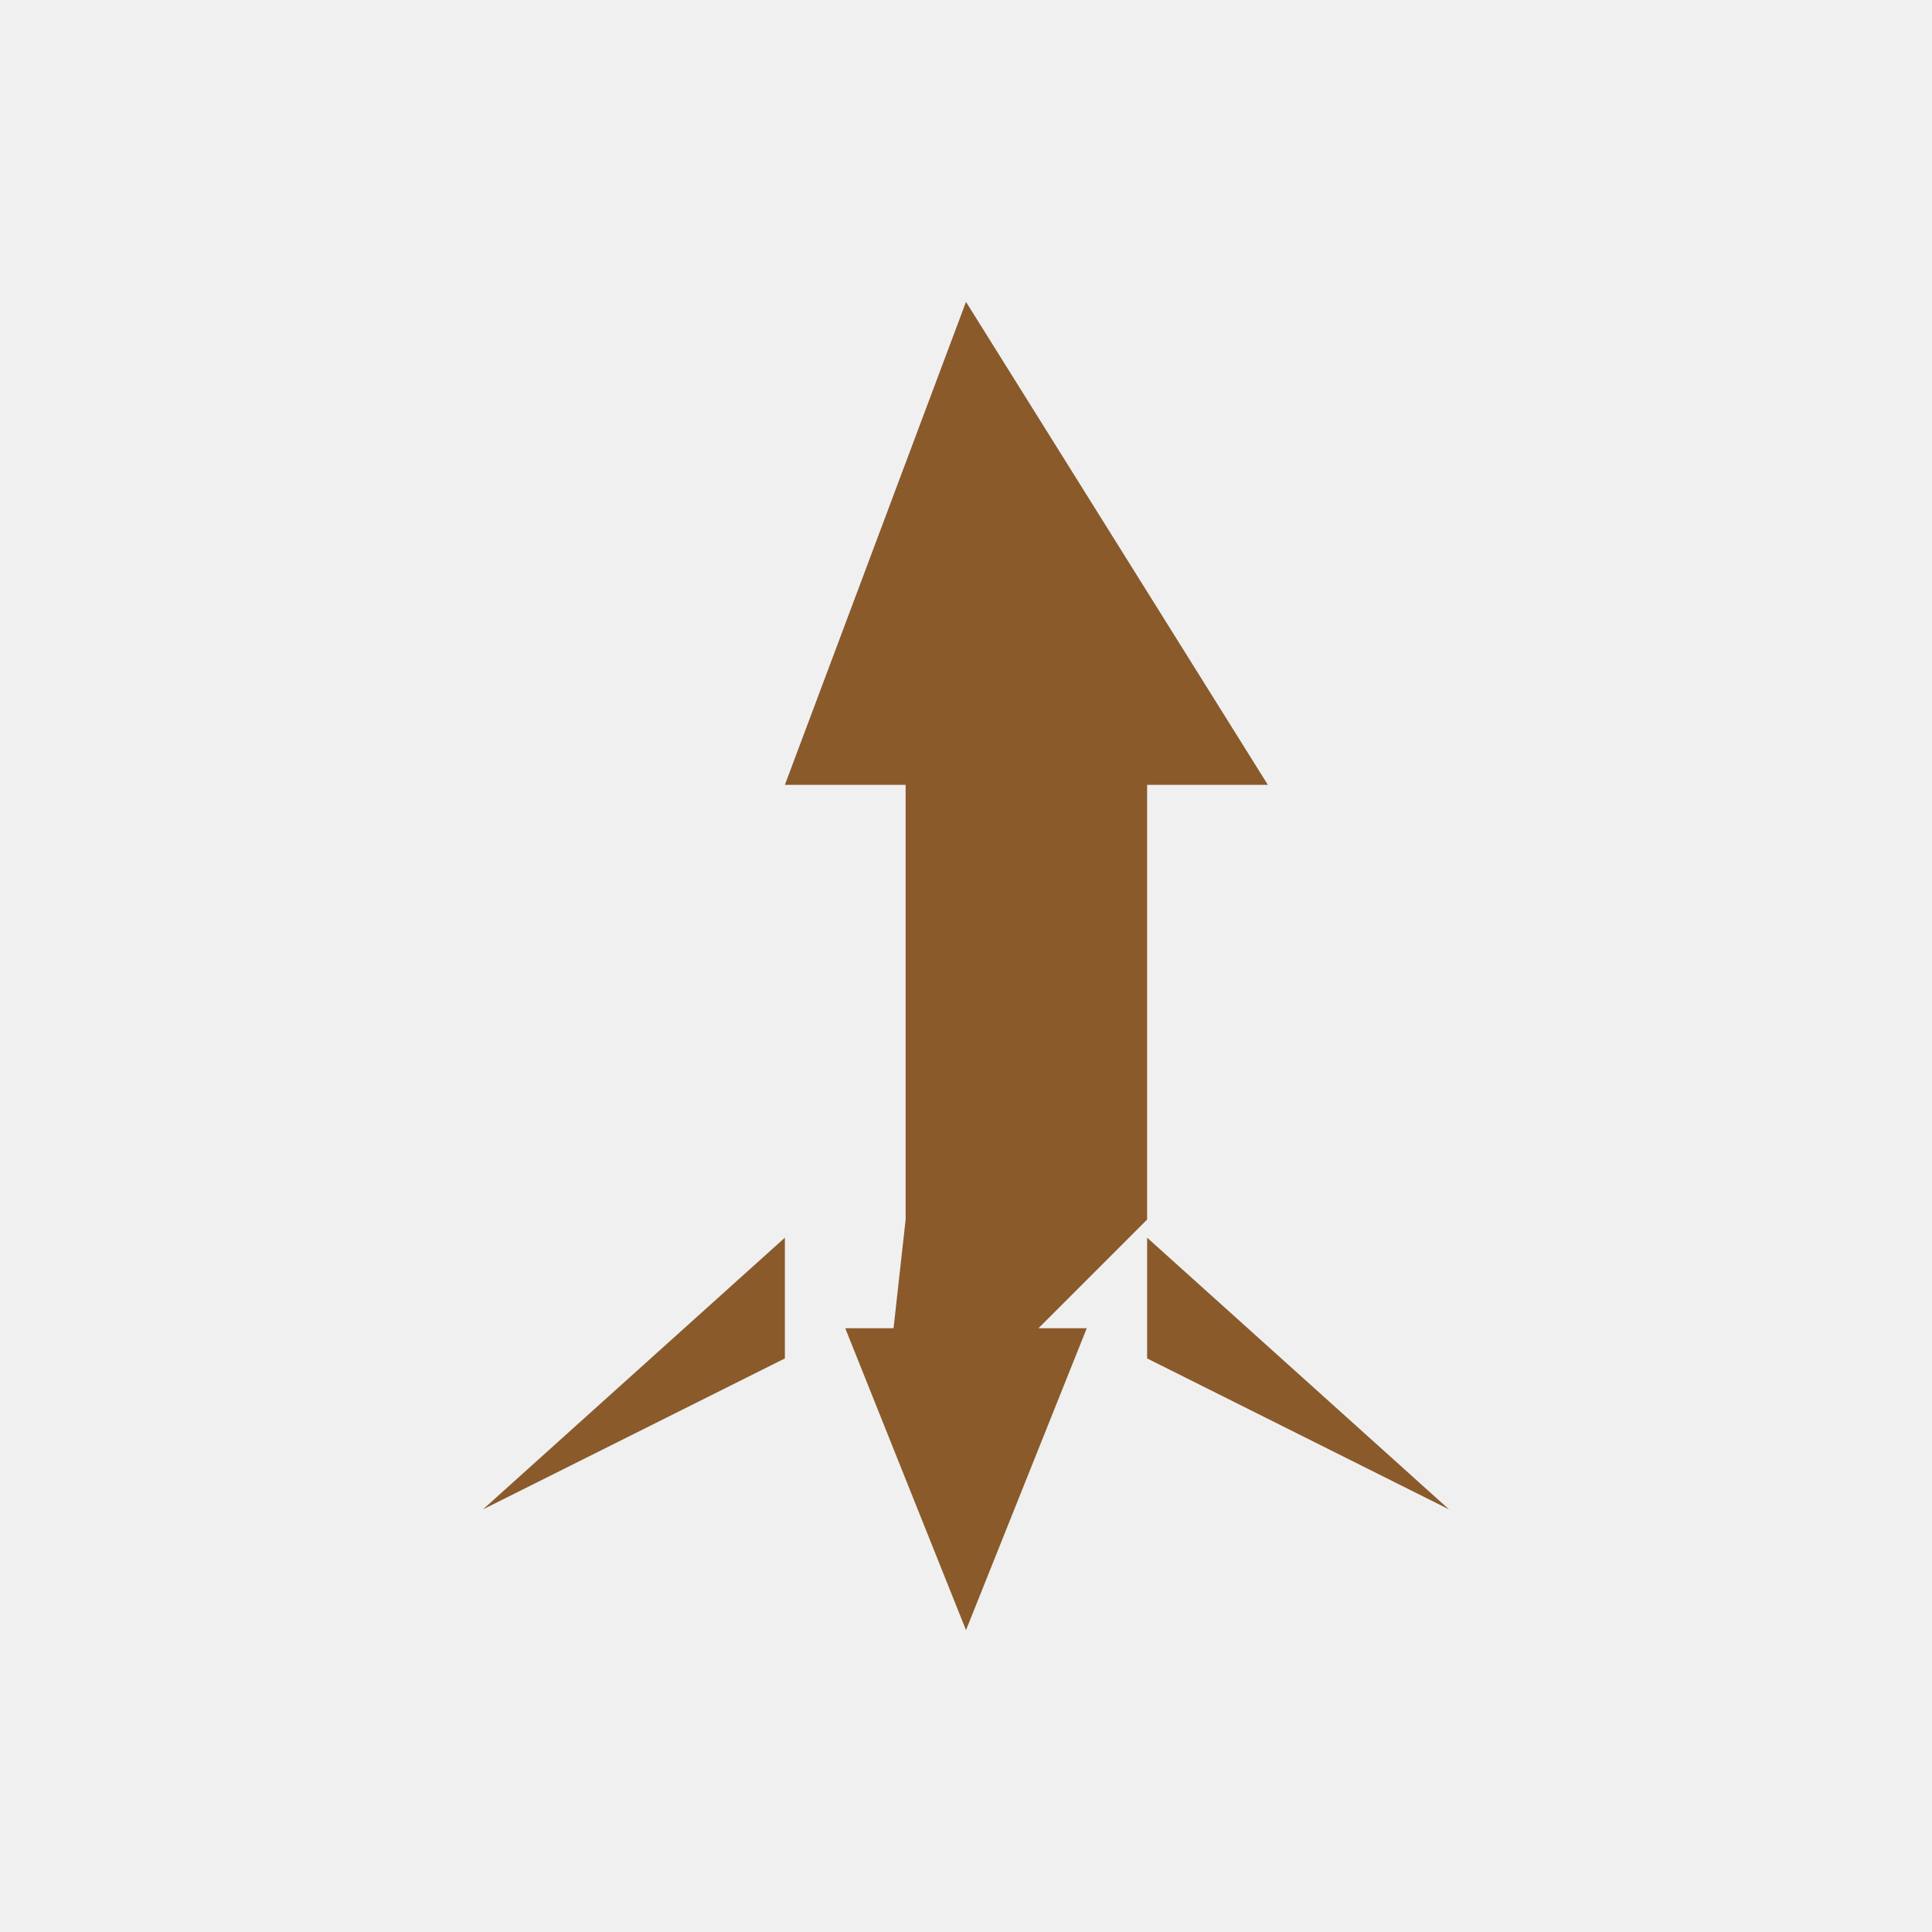
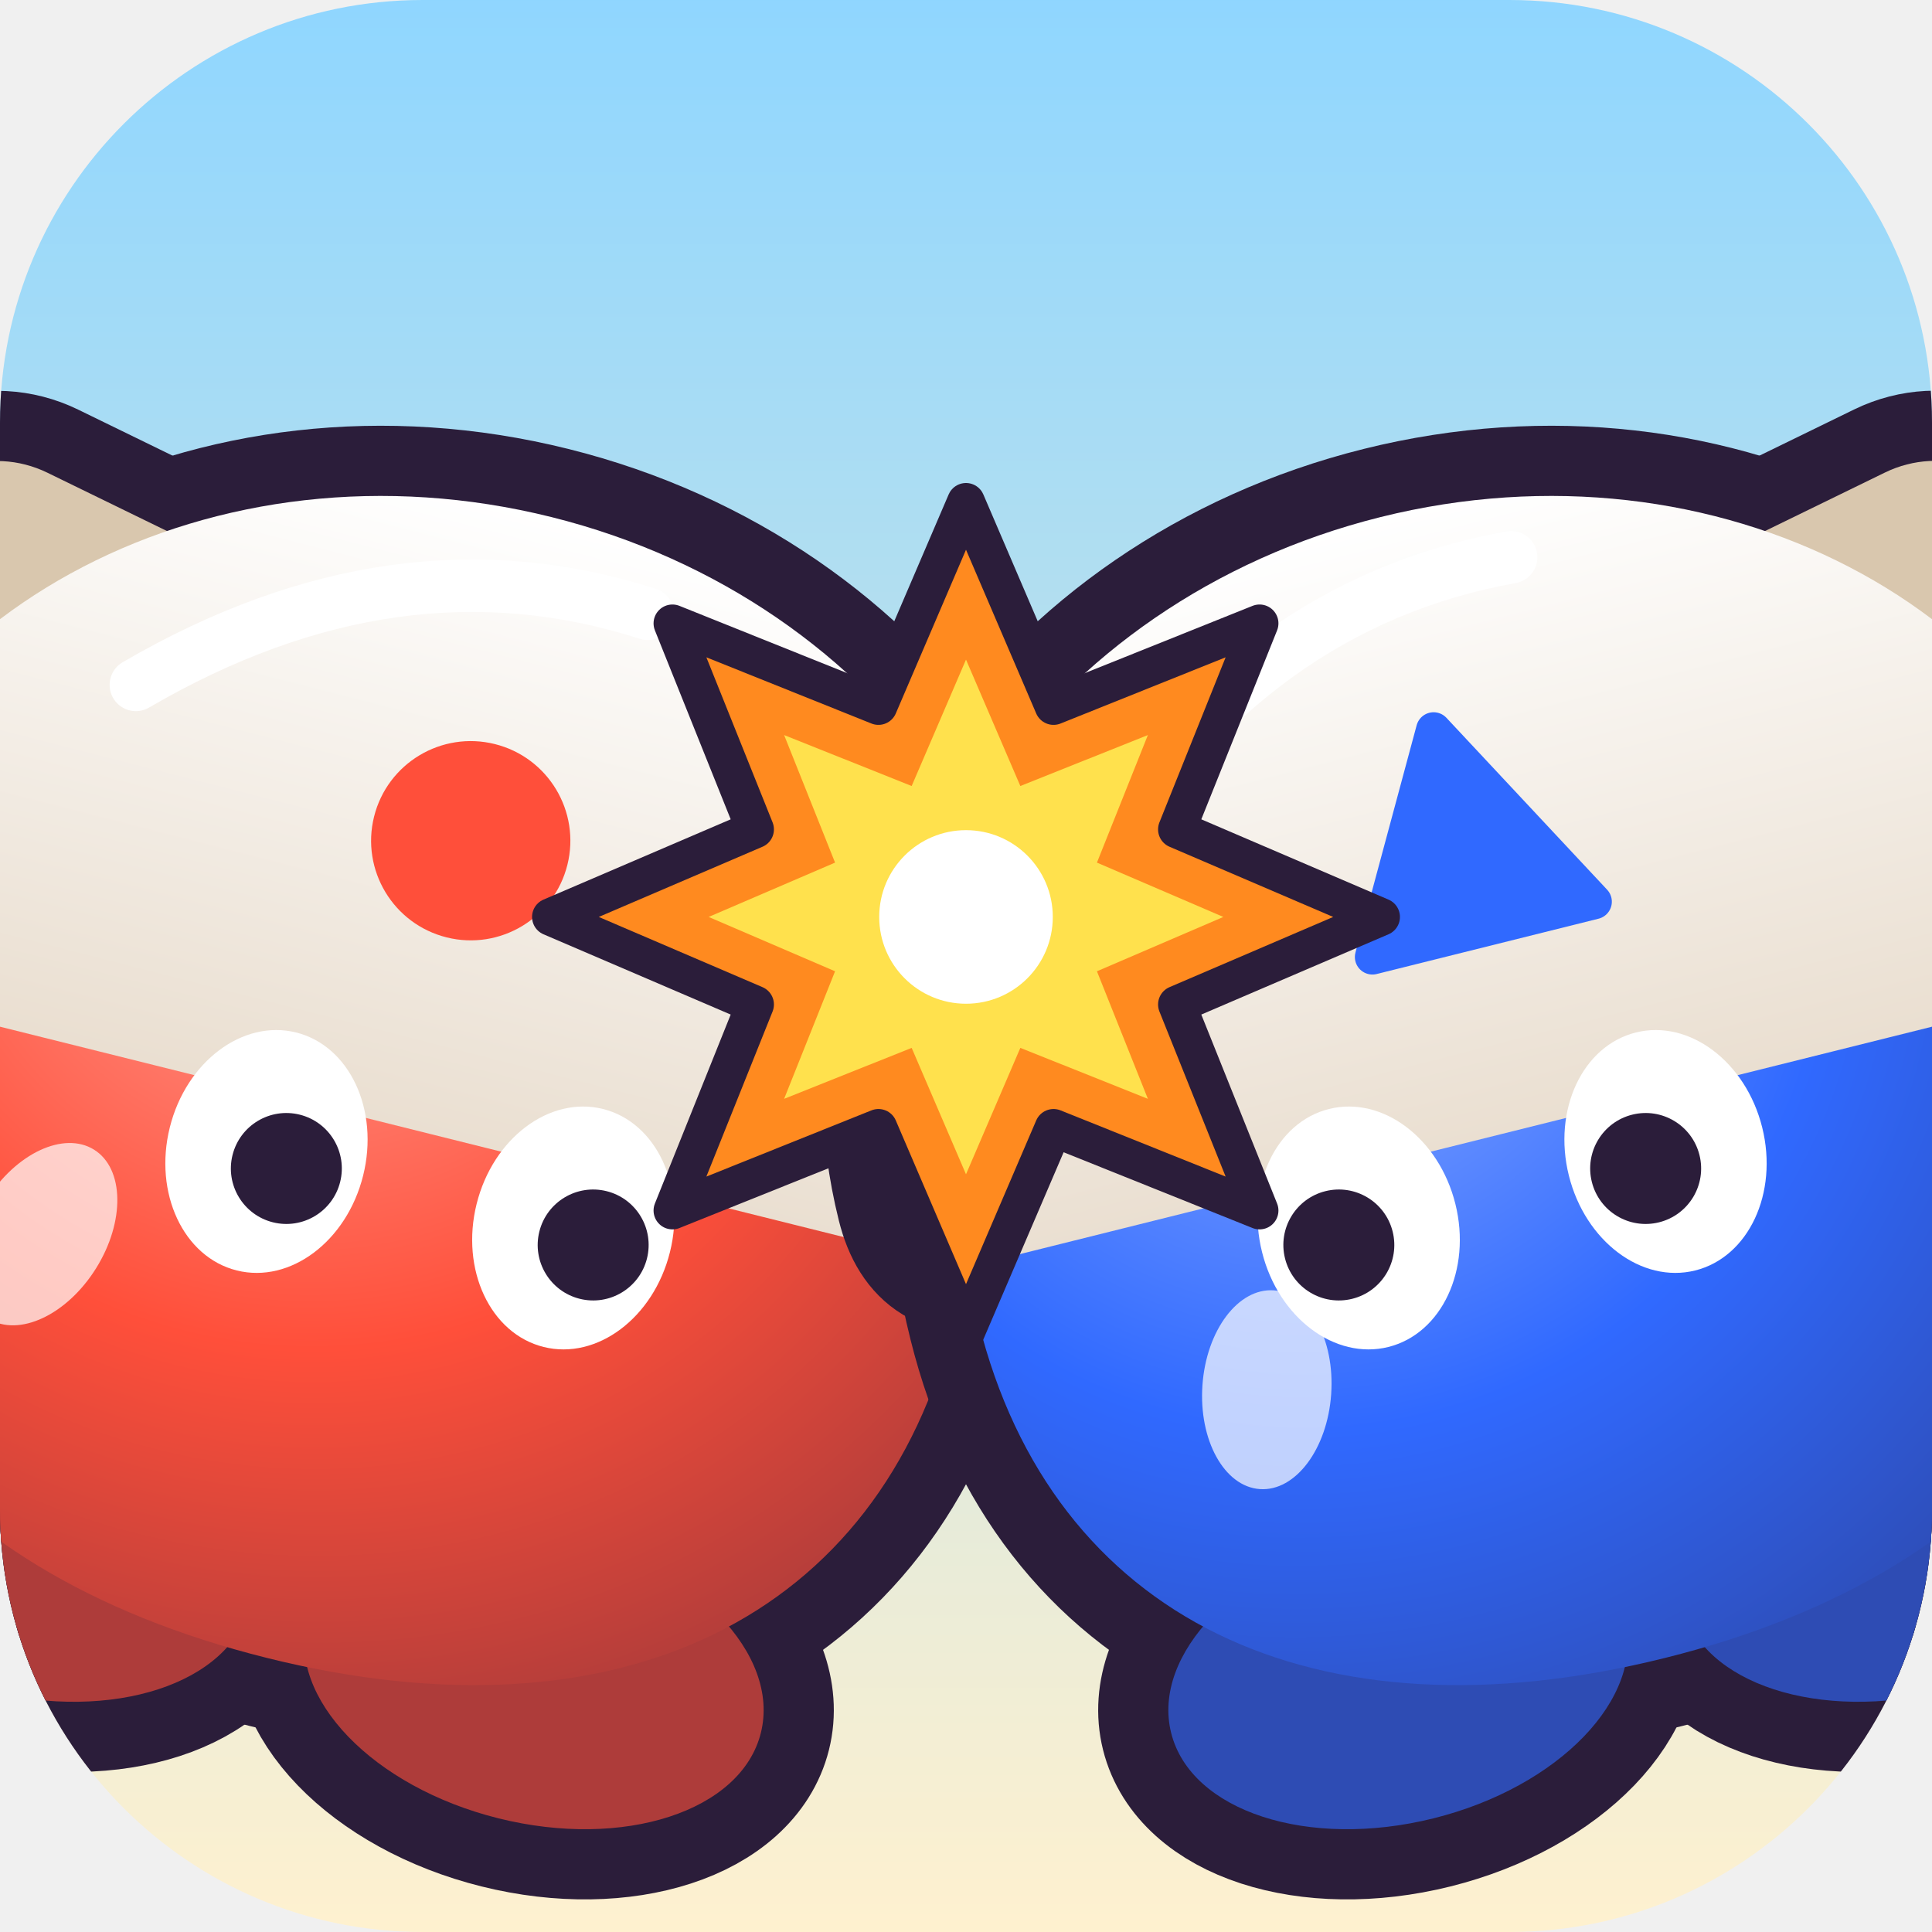
- <svg xmlns="http://www.w3.org/2000/svg" viewBox="0 0 32 32" role="img" aria-label="App">
-   <style>
-     path { fill: #8a5a2b; }
-     @media (prefers-color-scheme: dark) { path { fill: #d4a05e; } }
-   </style>
-   <path d="M16 5l5 8h-2v7.2L17.2 22h-2.4L15 20.2V13h-2L16 5zm-3 15.5L8 25l5-2.5zm6 0L24 25l-5-2.5zM14 22h4l-2 5z" />
+ <svg xmlns="http://www.w3.org/2000/svg" role="img" aria-label="Bompers" viewBox="0 0 512 512">
+   <defs>
+     <linearGradient id="skyC2" x1="0" y1="0" x2="0" y2="1">
+       <stop offset="0" stop-color="#8fd6ff" />
+       <stop offset="1" stop-color="#fff1cf" />
+     </linearGradient>
+   </defs>
+   <clipPath id="cC2">
+     <rect width="512" height="512" rx="112" />
+   </clipPath>
+   <g clip-path="url(#cC2)">
+     <rect width="512" height="512" fill="url(#skyC2)" />
+     <g transform="translate(106 298) rotate(14)">
+       <defs>
+         <radialGradient id="gC2L" cx=".36" cy=".3" r=".8">
+           <stop offset="0" stop-color="#ff9e93" />
+           <stop offset=".55" stop-color="#ff4f3a" />
+           <stop offset="1" stop-color="#ae3c3a" />
+         </radialGradient>
+         <linearGradient id="hC2L" x1="0" y1="0" x2="0" y2="1">
+           <stop offset="0" stop-color="#fff" />
+           <stop offset="1" stop-color="#eadfd1" />
+         </linearGradient>
+       </defs>
+       <g transform="scale(1 1)">
+         <g transform="translate(-77.5,-96.1) rotate(12)">
+           <rect x="-94.5" y="-36.4" width="117.8" height="72.8" rx="30.6" fill="#2b1d3a" stroke="#2b1d3a" stroke-width="37.2" stroke-linejoin="round" />
+         </g>
+         <ellipse cx="-69.8" cy="133.3" rx="62.0" ry="38.8" fill="#2b1d3a" stroke="#2b1d3a" stroke-width="37.2" stroke-linejoin="round" />
+         <ellipse cx="69.8" cy="133.3" rx="62.0" ry="38.8" fill="#2b1d3a" stroke="#2b1d3a" stroke-width="37.2" stroke-linejoin="round" />
+         <path d="M0,-155.0 C96.1,-155.0 155.0,-77.5 155.0,15.5 C155.0,96.1 96.1,145.7 0,145.7 C-96.1,145.7 -155.0,96.1 -155.0,15.5 C-155.0,-77.5 -96.1,-155.0 0,-155.0 Z" fill="#2b1d3a" stroke="#2b1d3a" stroke-width="37.2" stroke-linejoin="round" />
+         <path d="M-165.8,-19.7 A165.8,146.2 0 0 1 165.8,-19.7 Q165.8,0.5 145.7,0.5 L-145.7,0.5 Q-165.8,0.5 -165.8,-19.7 Z" fill="#2b1d3a" stroke="#2b1d3a" stroke-width="37.2" stroke-linejoin="round" />
+         <g transform="translate(-77.5,-96.1) rotate(12)">
+           <rect x="-94.5" y="-36.4" width="117.8" height="72.8" rx="30.6" fill="#d9c7ae" />
+         </g>
+         <ellipse cx="-69.8" cy="133.3" rx="62.0" ry="38.8" fill="#ae3c3a" />
+         <ellipse cx="69.8" cy="133.3" rx="62.0" ry="38.8" fill="#ae3c3a" />
+         <path d="M0,-155.0 C96.1,-155.0 155.0,-77.5 155.0,15.5 C155.0,96.1 96.1,145.7 0,145.7 C-96.1,145.7 -155.0,96.1 -155.0,15.5 C-155.0,-77.5 -96.1,-155.0 0,-155.0 Z" fill="url(#gC2L)" />
+         <path d="M-165.8,-19.7 A165.8,146.2 0 0 1 165.8,-19.7 Q165.8,0.5 145.7,0.5 L-145.7,0.5 Q-165.8,0.5 -165.8,-19.7 Z" fill="url(#hC2L)" />
+         <ellipse cx="-32.6" cy="15.5" rx="26.4" ry="32.5" fill="#fff" />
+         <circle cx="-26.4" cy="18.6" r="14.7" fill="#2b1d3a" />
+         <ellipse cx="51.2" cy="15.5" rx="26.4" ry="32.5" fill="#fff" />
+         <circle cx="57.4" cy="18.6" r="14.7" fill="#2b1d3a" />
+         <ellipse cx="-85.2" cy="51.2" rx="17.1" ry="26.4" transform="rotate(18 -85.2 51.2)" fill="#fff" opacity=".7" />
+         <path d="M-96.1,-96.1 Q-38.8,-151.9 31.0,-147.2" fill="none" stroke="#fff" stroke-width="13.9" stroke-linecap="round" />
+         <circle cx="0" cy="-77.5" r="26.4" fill="#ff4f3a" />
+       </g>
+     </g>
+     <g transform="translate(406 298) rotate(-14)">
+       <defs>
+         <radialGradient id="gC2R" cx=".36" cy=".3" r=".8">
+           <stop offset="0" stop-color="#8dadff" />
+           <stop offset=".55" stop-color="#3069ff" />
+           <stop offset="1" stop-color="#2e4cb4" />
+         </radialGradient>
+         <linearGradient id="hC2R" x1="0" y1="0" x2="0" y2="1">
+           <stop offset="0" stop-color="#fff" />
+           <stop offset="1" stop-color="#eadfd1" />
+         </linearGradient>
+       </defs>
+       <g transform="scale(1 1)">
+         <g transform="translate(77.5,-96.1) rotate(-12)">
+           <rect x="-23.2" y="-36.4" width="117.8" height="72.8" rx="30.6" fill="#2b1d3a" stroke="#2b1d3a" stroke-width="37.2" stroke-linejoin="round" />
+         </g>
+         <ellipse cx="-69.8" cy="133.3" rx="62.0" ry="38.8" fill="#2b1d3a" stroke="#2b1d3a" stroke-width="37.2" stroke-linejoin="round" />
+         <ellipse cx="69.8" cy="133.3" rx="62.0" ry="38.8" fill="#2b1d3a" stroke="#2b1d3a" stroke-width="37.2" stroke-linejoin="round" />
+         <path d="M0,-155.0 C96.1,-155.0 155.0,-77.5 155.0,15.5 C155.0,96.1 96.1,145.7 0,145.7 C-96.1,145.7 -155.0,96.1 -155.0,15.5 C-155.0,-77.5 -96.1,-155.0 0,-155.0 Z" fill="#2b1d3a" stroke="#2b1d3a" stroke-width="37.2" stroke-linejoin="round" />
+         <path d="M-165.8,-19.7 A165.8,146.2 0 0 1 165.8,-19.7 Q165.8,0.5 145.7,0.5 L-145.7,0.5 Q-165.8,0.5 -165.8,-19.7 Z" fill="#2b1d3a" stroke="#2b1d3a" stroke-width="37.2" stroke-linejoin="round" />
+         <g transform="translate(77.5,-96.1) rotate(-12)">
+           <rect x="-23.2" y="-36.4" width="117.8" height="72.8" rx="30.6" fill="#d9c7ae" />
+         </g>
+         <ellipse cx="-69.8" cy="133.3" rx="62.0" ry="38.8" fill="#2e4cb4" />
+         <ellipse cx="69.8" cy="133.3" rx="62.0" ry="38.8" fill="#2e4cb4" />
+         <path d="M0,-155.0 C96.1,-155.0 155.0,-77.5 155.0,15.5 C155.0,96.1 96.1,145.7 0,145.7 C-96.1,145.7 -155.0,96.1 -155.0,15.5 C-155.0,-77.5 -96.1,-155.0 0,-155.0 Z" fill="url(#gC2R)" />
+         <path d="M-165.8,-19.7 A165.8,146.2 0 0 1 165.8,-19.7 Q165.8,0.5 145.7,0.5 L-145.7,0.5 Q-165.8,0.5 -165.8,-19.7 Z" fill="url(#hC2R)" />
+         <ellipse cx="-51.2" cy="15.5" rx="26.4" ry="32.5" fill="#fff" />
+         <circle cx="-57.4" cy="18.6" r="14.7" fill="#2b1d3a" />
+         <ellipse cx="32.6" cy="15.5" rx="26.4" ry="32.5" fill="#fff" />
+         <circle cx="26.4" cy="18.6" r="14.7" fill="#2b1d3a" />
+         <ellipse cx="-85.2" cy="51.2" rx="17.1" ry="26.4" transform="rotate(18 -85.2 51.2)" fill="#fff" opacity=".7" />
+         <path d="M-96.1,-96.1 Q-38.8,-151.9 31.0,-147.2" fill="none" stroke="#fff" stroke-width="13.9" stroke-linecap="round" />
+         <path d="M0,-107.8 L30.3,-53.3 L-30.3,-53.3 Z" fill="#3069ff" stroke="#3069ff" stroke-width="9.3" stroke-linejoin="round" />
+       </g>
+     </g>
+     <path d="M256.0,133.0 L279.2,187.1 L333.8,165.2 L311.9,219.8 L366.0,243.0 L311.9,266.2 L333.8,320.8 L279.2,298.9 L256.0,353.0 L232.8,298.9 L178.2,320.8 L200.1,266.2 L146.0,243.0 L200.1,219.8 L178.2,165.2 L232.8,187.1Z" fill="#ff8a1f" stroke="#2b1d3a" stroke-width="10" stroke-linejoin="round" />
+     <path d="M256.0,174.8 L270.4,208.3 L304.2,194.8 L290.7,228.6 L324.2,243.0 L290.7,257.4 L304.2,291.2 L270.4,277.7 L256.0,311.2 L241.6,277.7 L207.8,291.2 L221.3,257.4 L187.8,243.0 L221.3,228.6 L207.8,194.8 L241.6,208.3Z" fill="#ffe14d" />
+     <circle cx="256.0" cy="243.0" r="23.0" fill="#fff" />
+   </g>
</svg>
